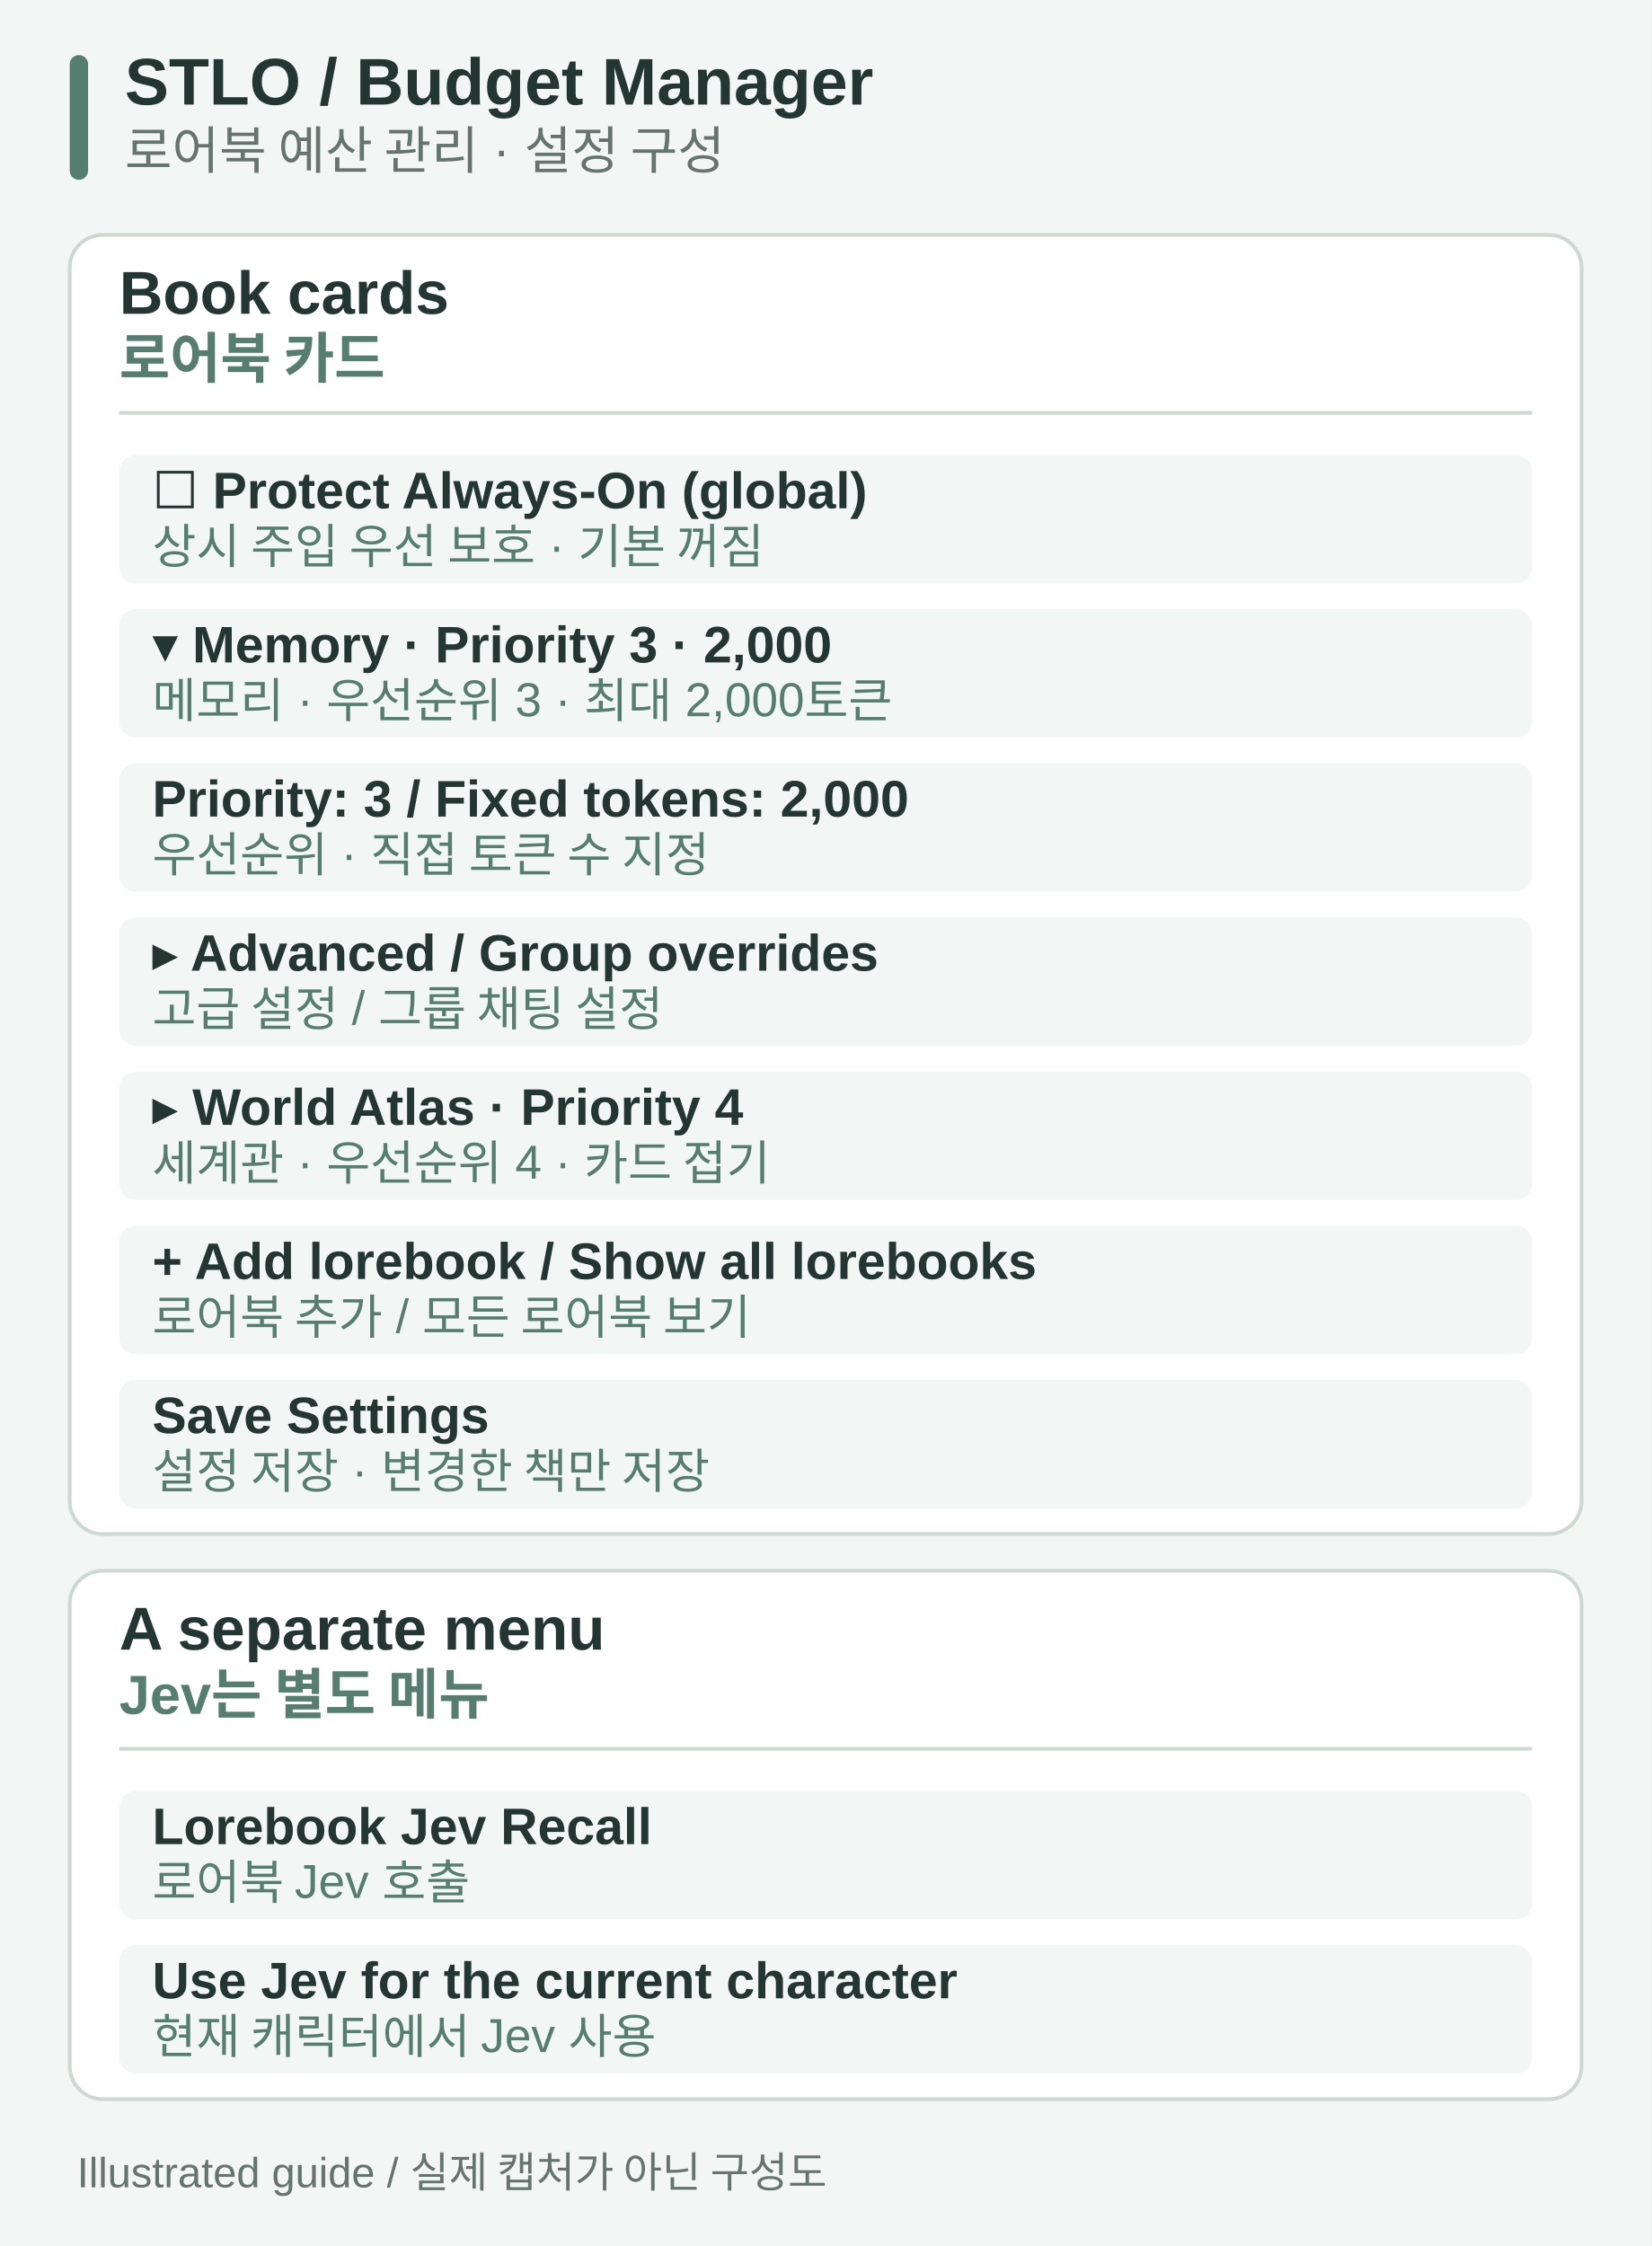
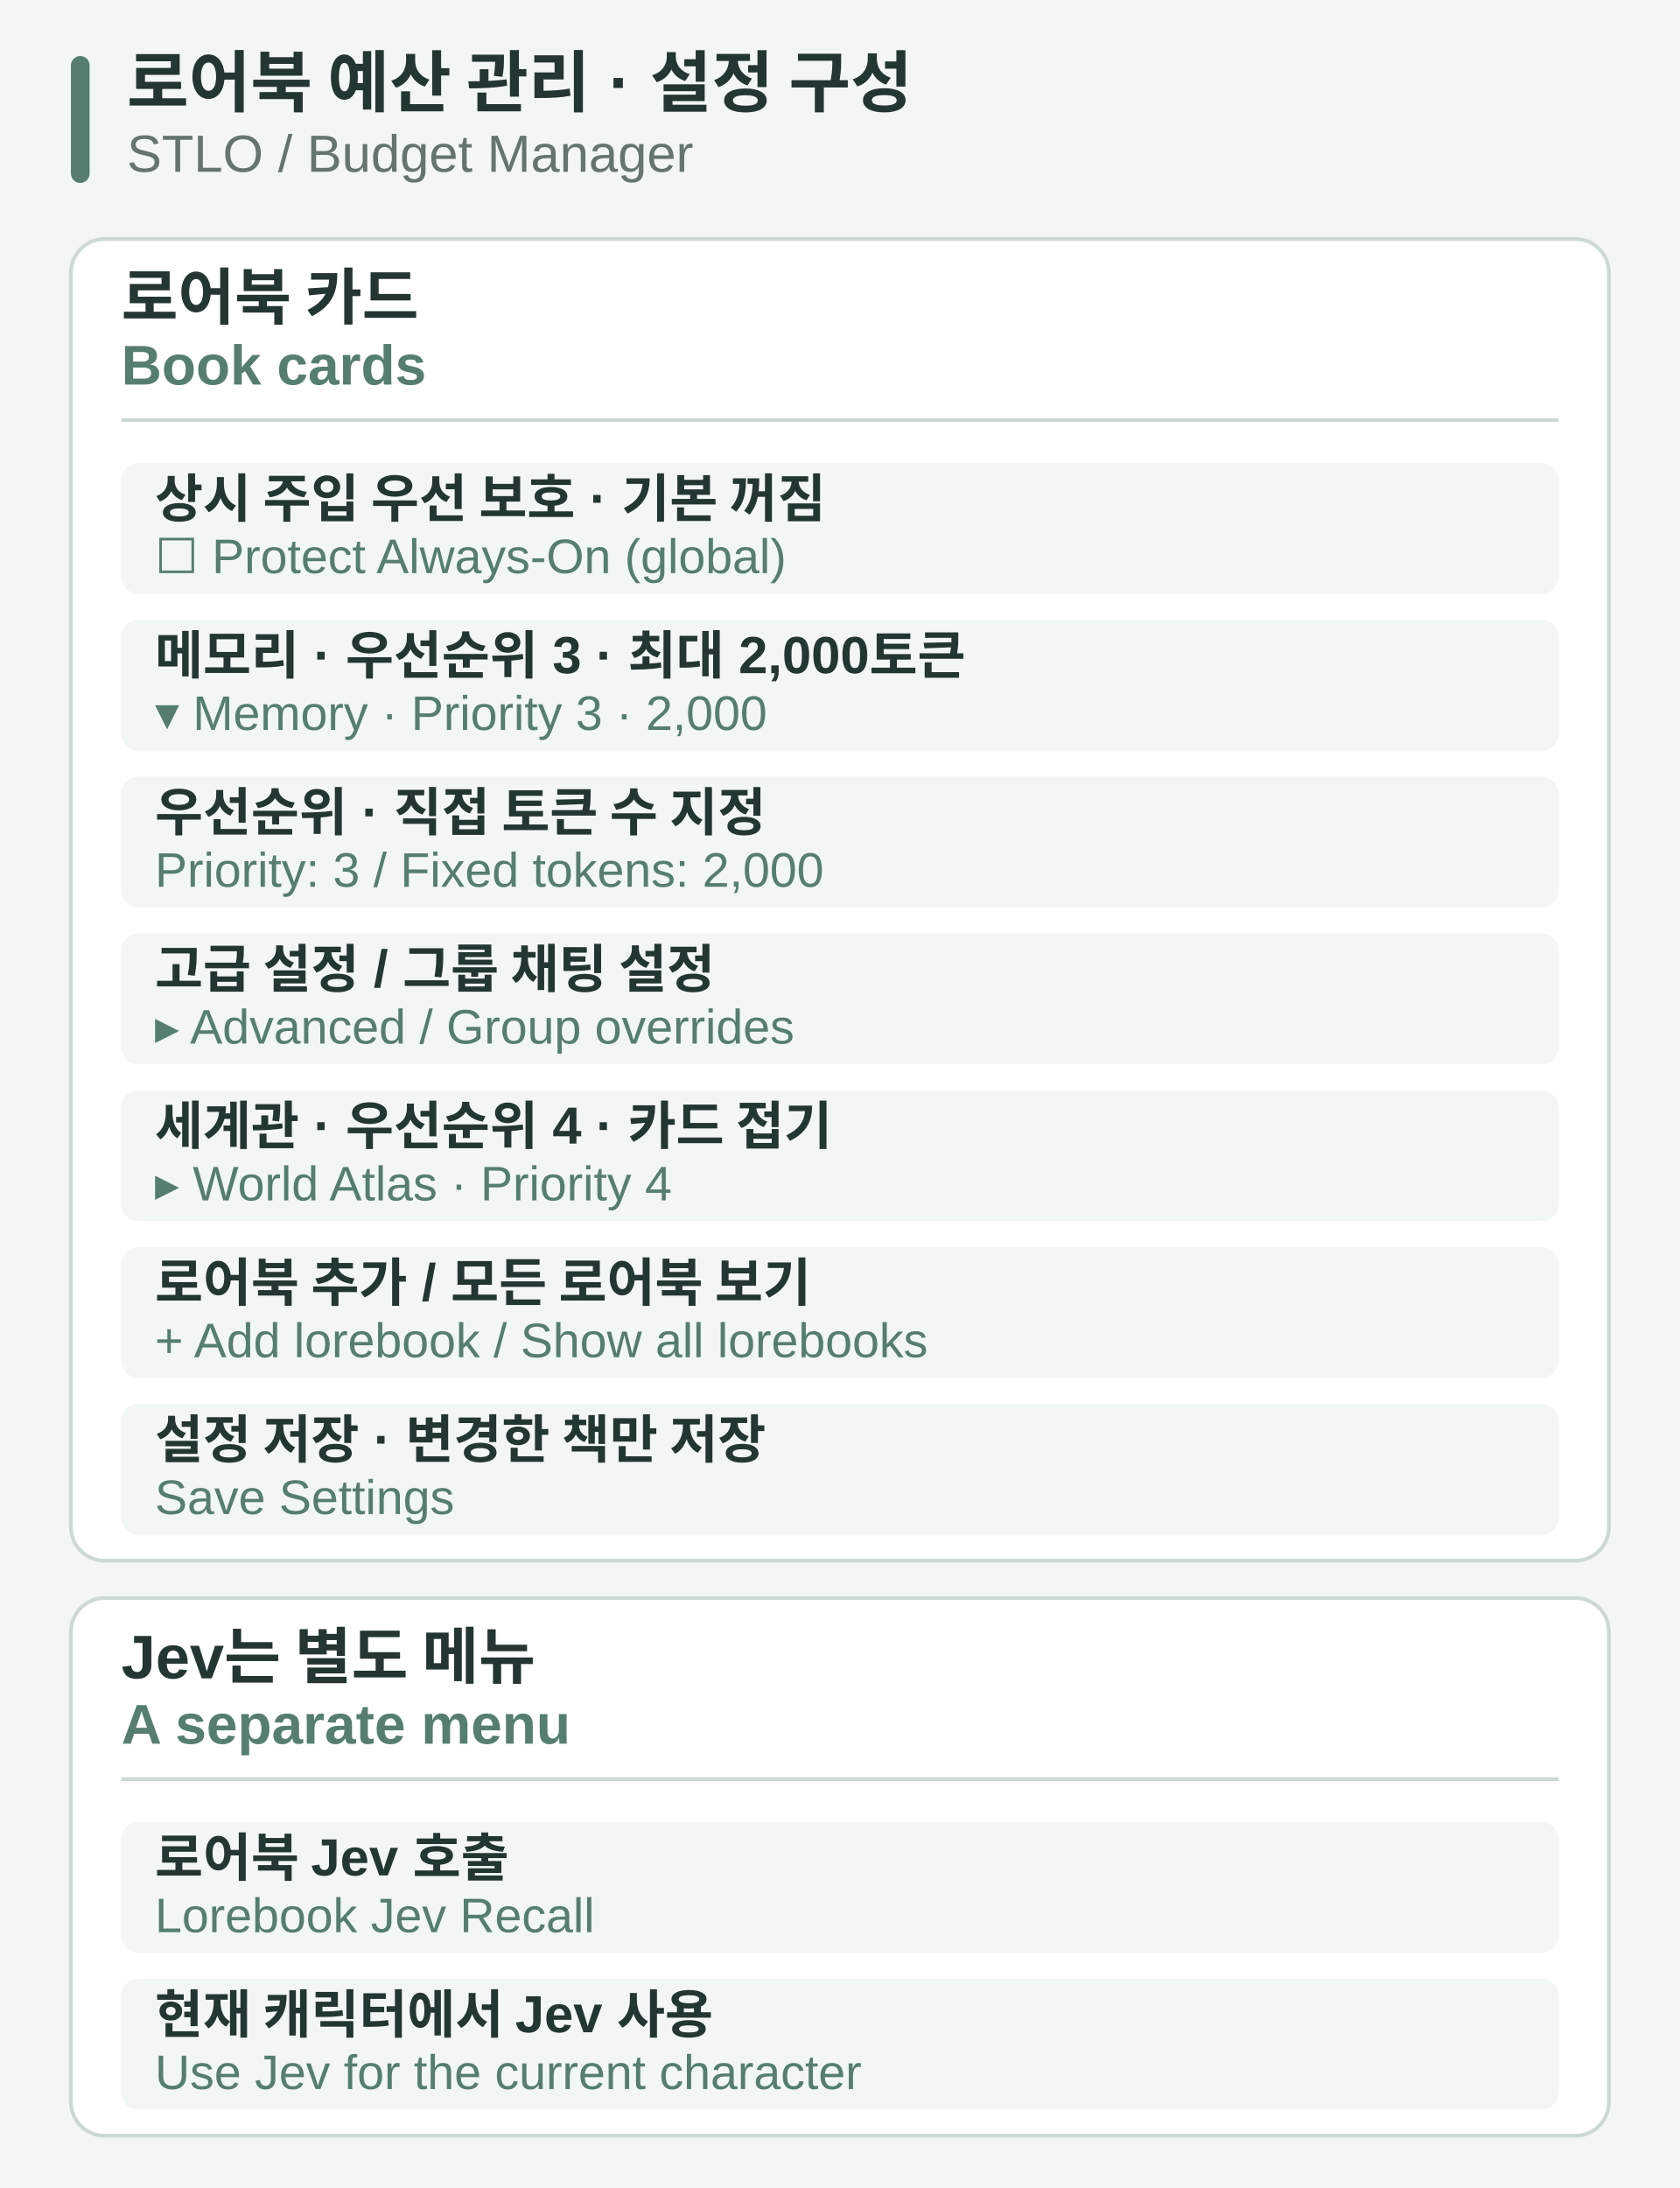
- <svg xmlns="http://www.w3.org/2000/svg" width="900" height="1224" viewBox="0 0 900 1224" font-family="Arial,'Noto Sans KR','Apple SD Gothic Neo','Malgun Gothic',sans-serif" role="img" aria-label="STLO / Budget Manager">
-   <rect width="900" height="1224" fill="#f2f6f4" />
+ <svg xmlns="http://www.w3.org/2000/svg" width="900" height="1172" viewBox="0 0 900 1172" font-family="Arial,'Noto Sans KR','Apple SD Gothic Neo','Malgun Gothic',sans-serif" role="img" aria-label="STLO / Budget Manager">
+   <rect width="900" height="1172" fill="#f2f6f4" />
  <rect x="38" y="30" width="10" height="68" rx="5" fill="#557e70" />
-   <text x="68" y="57" font-size="36" fill="#243632" font-weight="600">STLO / Budget Manager</text>
-   <text x="68" y="92" font-size="28" fill="#65746f" font-weight="400">로어북 예산 관리 · 설정 구성</text>
+   <text x="68" y="57" font-size="36" fill="#243632" font-weight="600">로어북 예산 관리 · 설정 구성</text>
+   <text x="68" y="92" font-size="28" fill="#65746f" font-weight="400">STLO / Budget Manager</text>
  <rect x="38" y="128" width="824" height="708" rx="18" fill="#fff" stroke="#cbd9d2" stroke-width="2" />
-   <text x="65" y="171" font-size="33" fill="#243632" font-weight="600">Book cards</text>
-   <text x="65" y="206" font-size="30" fill="#557e70" font-weight="600">로어북 카드</text>
+   <text x="65" y="171" font-size="33" fill="#243632" font-weight="600">로어북 카드</text>
+   <text x="65" y="206" font-size="30" fill="#557e70" font-weight="600">Book cards</text>
  <path d="M65 225H835" stroke="#cbd9d2" stroke-width="2" />
  <rect x="65" y="248" width="770" height="70" rx="9" fill="#f2f6f4" />
-   <text x="83" y="277" font-size="28" fill="#243632" font-weight="600">☐ Protect Always-On (global)</text>
-   <text x="83" y="307" font-size="26" fill="#557e70" font-weight="400">상시 주입 우선 보호 · 기본 꺼짐</text>
+   <text x="83" y="277" font-size="28" fill="#243632" font-weight="600">상시 주입 우선 보호 · 기본 꺼짐</text>
+   <text x="83" y="307" font-size="26" fill="#557e70" font-weight="400">☐ Protect Always-On (global)</text>
  <rect x="65" y="332" width="770" height="70" rx="9" fill="#f2f6f4" />
-   <text x="83" y="361" font-size="28" fill="#243632" font-weight="600">▾ Memory  ·  Priority 3  ·  2,000</text>
-   <text x="83" y="391" font-size="26" fill="#557e70" font-weight="400">메모리 · 우선순위 3 · 최대 2,000토큰</text>
+   <text x="83" y="361" font-size="28" fill="#243632" font-weight="600">메모리 · 우선순위 3 · 최대 2,000토큰</text>
+   <text x="83" y="391" font-size="26" fill="#557e70" font-weight="400">▾ Memory  ·  Priority 3  ·  2,000</text>
  <rect x="65" y="416" width="770" height="70" rx="9" fill="#f2f6f4" />
-   <text x="83" y="445" font-size="28" fill="#243632" font-weight="600">Priority: 3  /  Fixed tokens: 2,000</text>
-   <text x="83" y="475" font-size="26" fill="#557e70" font-weight="400">우선순위 · 직접 토큰 수 지정</text>
+   <text x="83" y="445" font-size="28" fill="#243632" font-weight="600">우선순위 · 직접 토큰 수 지정</text>
+   <text x="83" y="475" font-size="26" fill="#557e70" font-weight="400">Priority: 3  /  Fixed tokens: 2,000</text>
  <rect x="65" y="500" width="770" height="70" rx="9" fill="#f2f6f4" />
-   <text x="83" y="529" font-size="28" fill="#243632" font-weight="600">▸ Advanced / Group overrides</text>
-   <text x="83" y="559" font-size="26" fill="#557e70" font-weight="400">고급 설정 / 그룹 채팅 설정</text>
+   <text x="83" y="529" font-size="28" fill="#243632" font-weight="600">고급 설정 / 그룹 채팅 설정</text>
+   <text x="83" y="559" font-size="26" fill="#557e70" font-weight="400">▸ Advanced / Group overrides</text>
  <rect x="65" y="584" width="770" height="70" rx="9" fill="#f2f6f4" />
-   <text x="83" y="613" font-size="28" fill="#243632" font-weight="600">▸ World Atlas  ·  Priority 4</text>
-   <text x="83" y="643" font-size="26" fill="#557e70" font-weight="400">세계관 · 우선순위 4 · 카드 접기</text>
+   <text x="83" y="613" font-size="28" fill="#243632" font-weight="600">세계관 · 우선순위 4 · 카드 접기</text>
+   <text x="83" y="643" font-size="26" fill="#557e70" font-weight="400">▸ World Atlas  ·  Priority 4</text>
  <rect x="65" y="668" width="770" height="70" rx="9" fill="#f2f6f4" />
-   <text x="83" y="697" font-size="28" fill="#243632" font-weight="600">+ Add lorebook  /  Show all lorebooks</text>
-   <text x="83" y="727" font-size="26" fill="#557e70" font-weight="400">로어북 추가 / 모든 로어북 보기</text>
+   <text x="83" y="697" font-size="28" fill="#243632" font-weight="600">로어북 추가 / 모든 로어북 보기</text>
+   <text x="83" y="727" font-size="26" fill="#557e70" font-weight="400">+ Add lorebook  /  Show all lorebooks</text>
  <rect x="65" y="752" width="770" height="70" rx="9" fill="#f2f6f4" />
-   <text x="83" y="781" font-size="28" fill="#243632" font-weight="600">Save Settings</text>
-   <text x="83" y="811" font-size="26" fill="#557e70" font-weight="400">설정 저장 · 변경한 책만 저장</text>
+   <text x="83" y="781" font-size="28" fill="#243632" font-weight="600">설정 저장 · 변경한 책만 저장</text>
+   <text x="83" y="811" font-size="26" fill="#557e70" font-weight="400">Save Settings</text>
  <rect x="38" y="856" width="824" height="288" rx="18" fill="#fff" stroke="#cbd9d2" stroke-width="2" />
-   <text x="65" y="899" font-size="33" fill="#243632" font-weight="600">A separate menu</text>
-   <text x="65" y="934" font-size="30" fill="#557e70" font-weight="600">Jev는 별도 메뉴</text>
+   <text x="65" y="899" font-size="33" fill="#243632" font-weight="600">Jev는 별도 메뉴</text>
+   <text x="65" y="934" font-size="30" fill="#557e70" font-weight="600">A separate menu</text>
  <path d="M65 953H835" stroke="#cbd9d2" stroke-width="2" />
  <rect x="65" y="976" width="770" height="70" rx="9" fill="#f2f6f4" />
-   <text x="83" y="1005" font-size="28" fill="#243632" font-weight="600">Lorebook Jev Recall</text>
-   <text x="83" y="1035" font-size="26" fill="#557e70" font-weight="400">로어북 Jev 호출</text>
+   <text x="83" y="1005" font-size="28" fill="#243632" font-weight="600">로어북 Jev 호출</text>
+   <text x="83" y="1035" font-size="26" fill="#557e70" font-weight="400">Lorebook Jev Recall</text>
  <rect x="65" y="1060" width="770" height="70" rx="9" fill="#f2f6f4" />
-   <text x="83" y="1089" font-size="28" fill="#243632" font-weight="600">Use Jev for the current character</text>
-   <text x="83" y="1119" font-size="26" fill="#557e70" font-weight="400">현재 캐릭터에서 Jev 사용</text>
-   <text x="42" y="1192" font-size="23" fill="#65746f" font-weight="400">Illustrated guide / 실제 캡처가 아닌 구성도</text>
+   <text x="83" y="1089" font-size="28" fill="#243632" font-weight="600">현재 캐릭터에서 Jev 사용</text>
+   <text x="83" y="1119" font-size="26" fill="#557e70" font-weight="400">Use Jev for the current character</text>
</svg>
